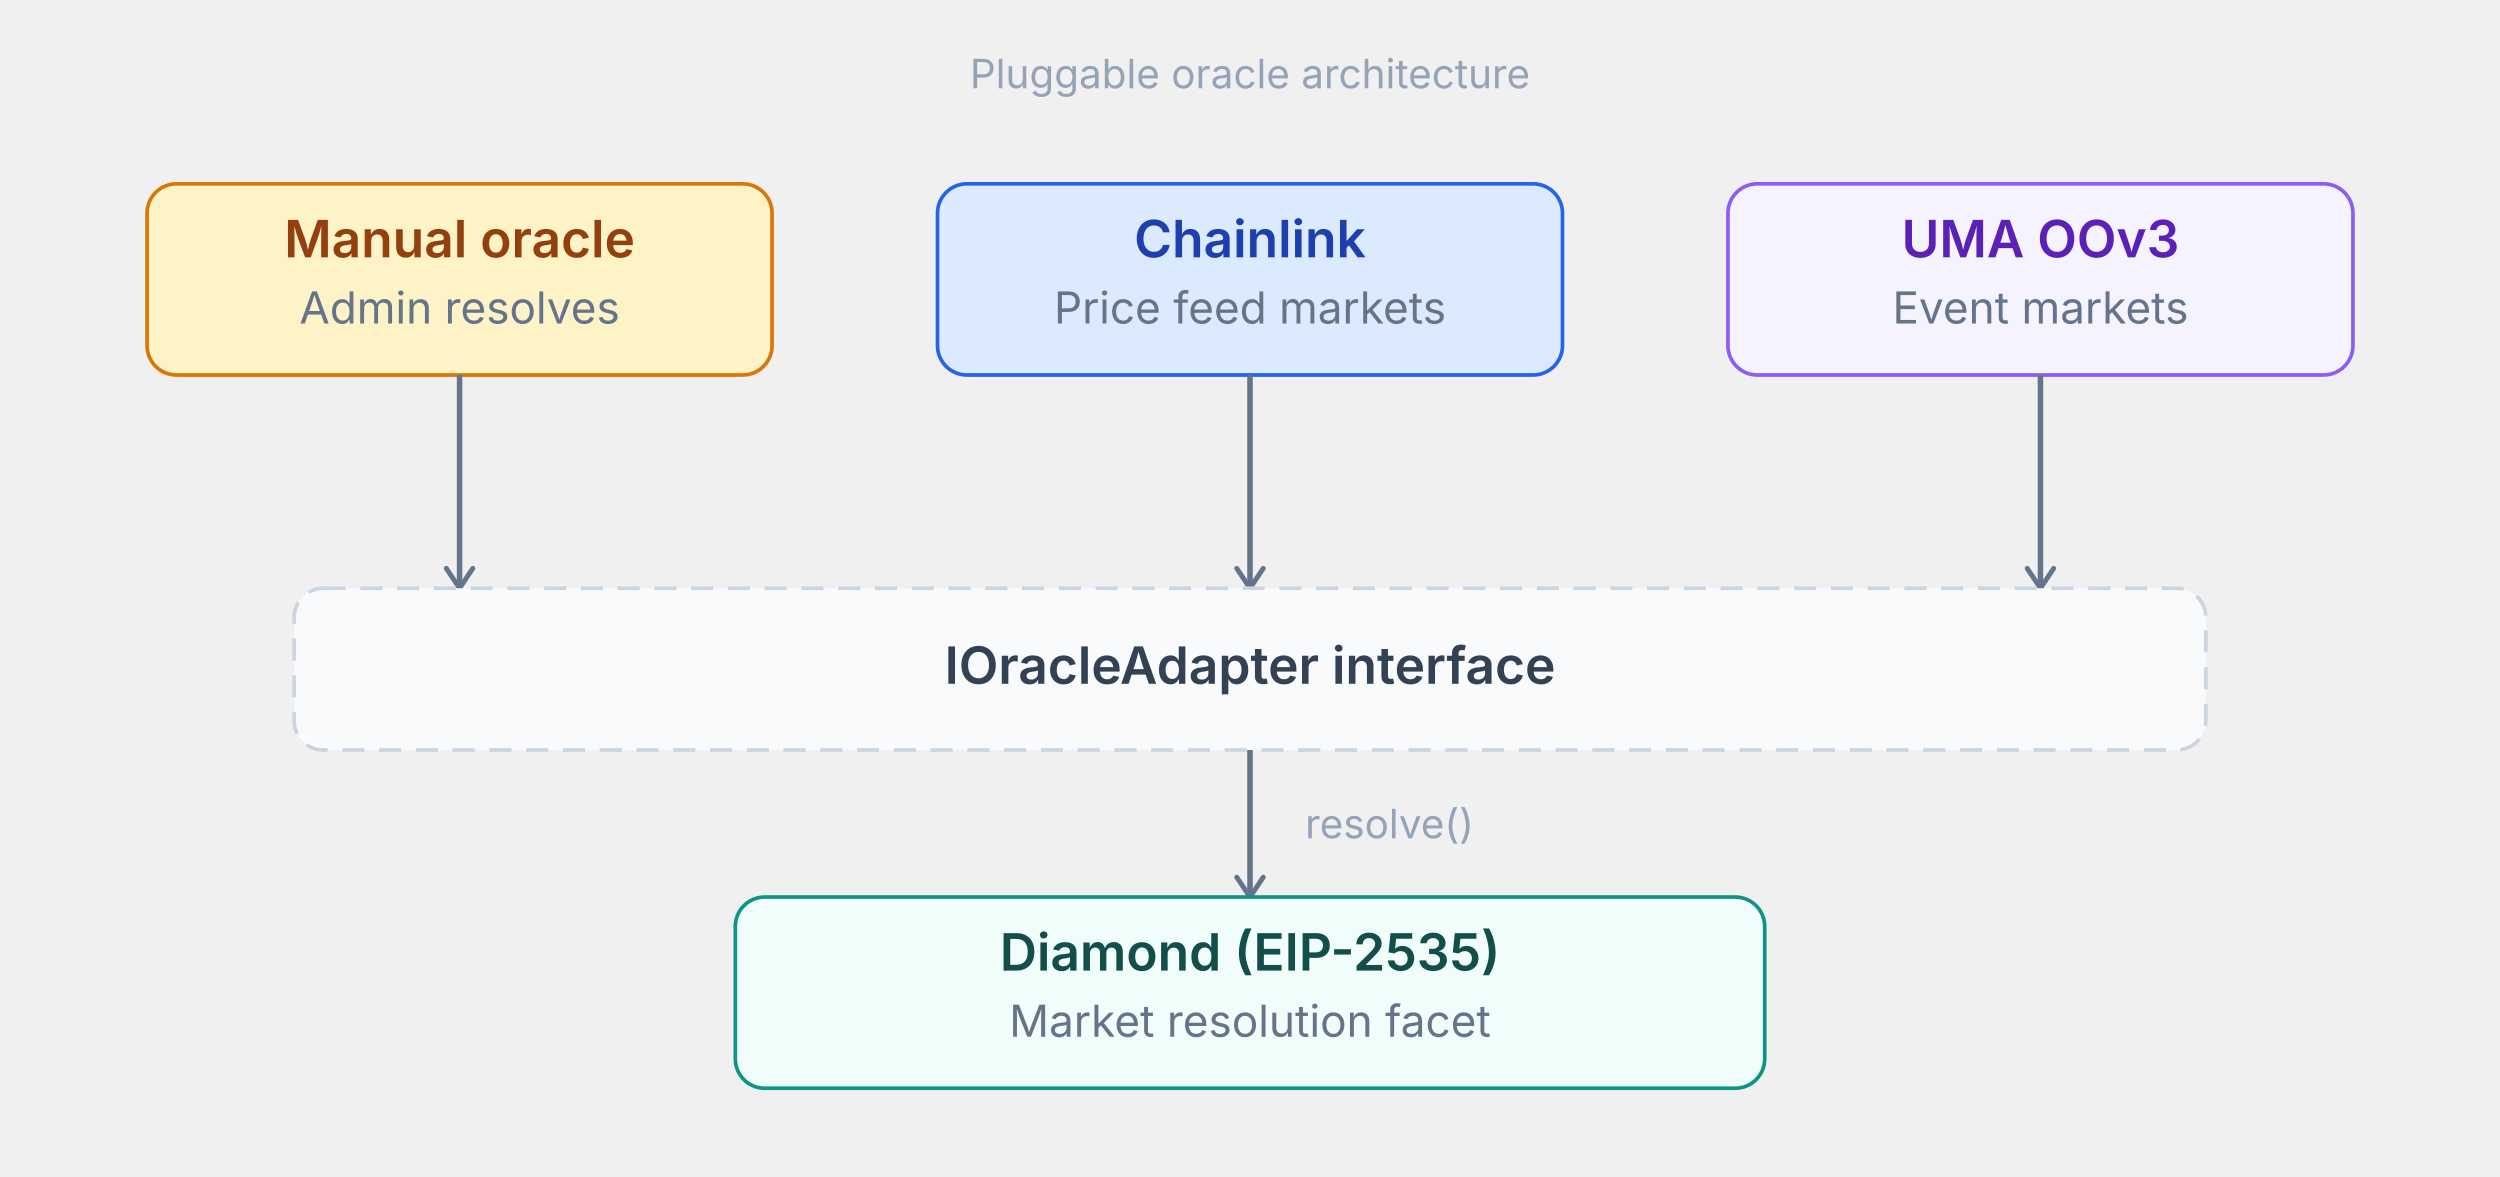
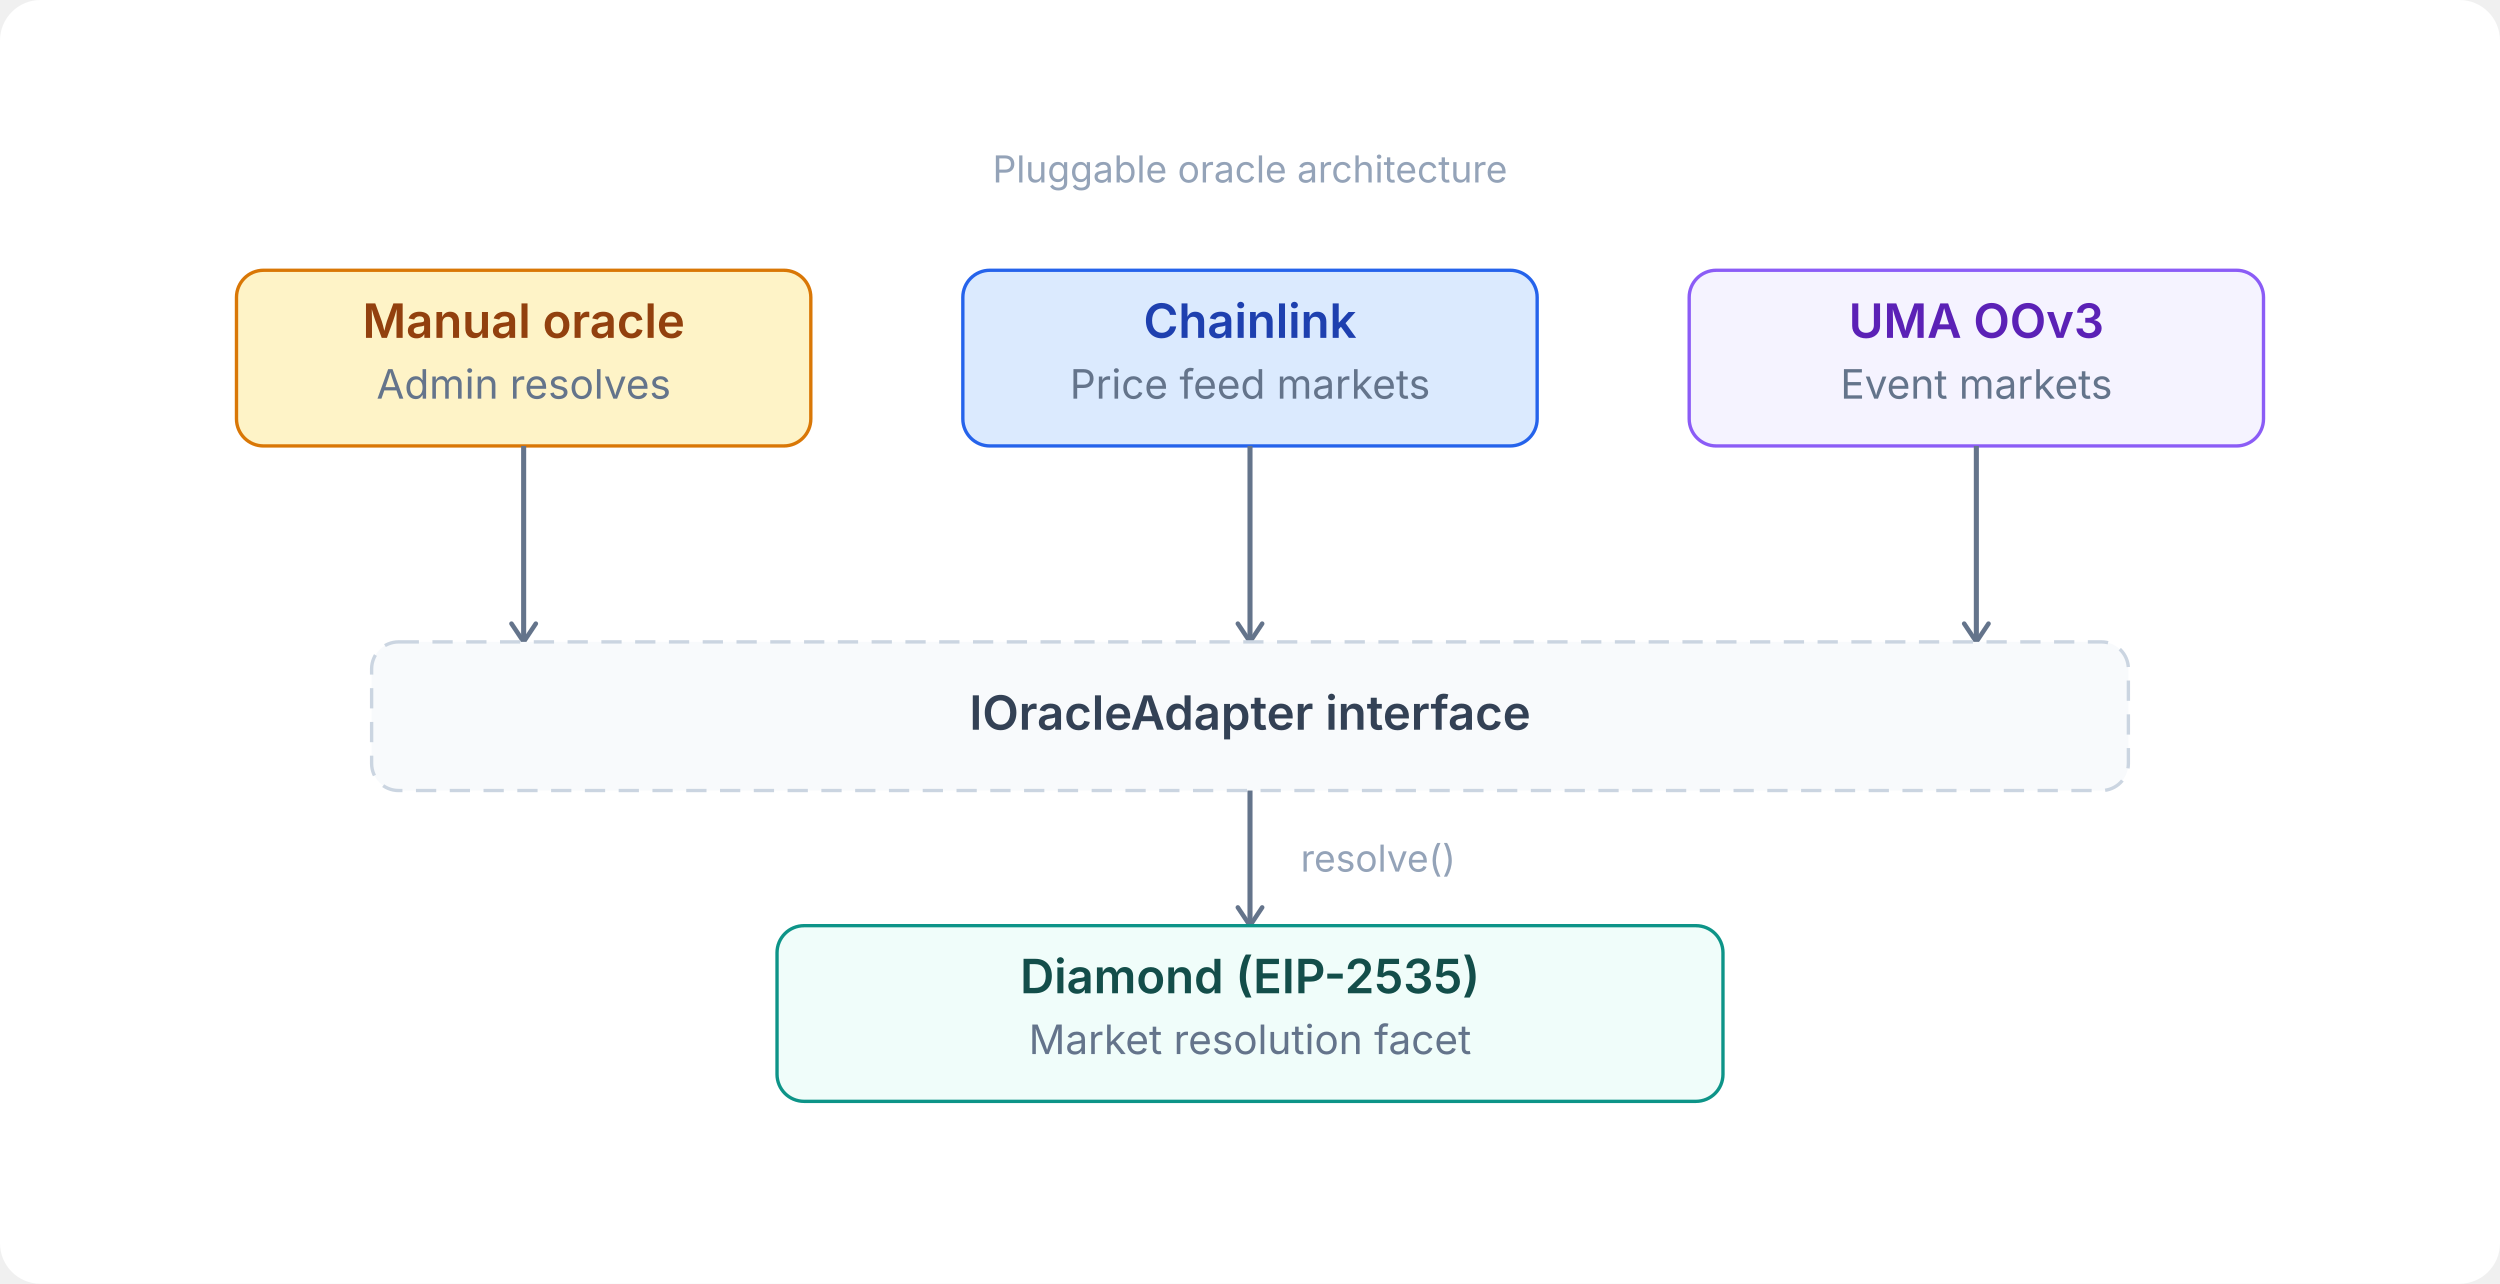
- <svg xmlns="http://www.w3.org/2000/svg" viewBox="0 0 680 320" font-family="Inter, system-ui, sans-serif">
-   <style>
+ <svg xmlns="http://www.w3.org/2000/svg" viewBox="0 0 740 380" font-family="Inter, system-ui, sans-serif">
+   <rect x="0" y="0" width="740" height="380" rx="12" fill="#ffffff" />
+   <g transform="translate(30,30)">
+     <style>
    .t { font-size: 14px; font-weight: 600; }
    .s { font-size: 12px; }
    .arr { stroke: #64748b; stroke-width: 1.5; }
    .lbl { font-size: 11px; fill: #94a3b8; }
  </style>
-   <defs>
-     <marker id="a" viewBox="0 0 10 10" refX="8" refY="5" markerWidth="6" markerHeight="6" orient="auto-start-reverse">
-       <path d="M2 1L8 5L2 9" fill="none" stroke="context-stroke" stroke-width="1.5" stroke-linecap="round" stroke-linejoin="round" />
-     </marker>
-   </defs>
-   <text class="lbl" x="340" y="24" text-anchor="middle" font-size="12">Pluggable oracle architecture</text>
-   <rect x="40" y="50" width="170" height="52" rx="8" fill="#fef3c7" stroke="#d97706" stroke-width="1" />
-   <text class="t" fill="#92400e" x="125" y="70" text-anchor="middle">Manual oracle</text>
-   <text class="s" fill="#64748b" x="125" y="88" text-anchor="middle">Admin resolves</text>
-   <rect x="255" y="50" width="170" height="52" rx="8" fill="#dbeafe" stroke="#2563eb" stroke-width="1" />
-   <text class="t" fill="#1e40af" x="340" y="70" text-anchor="middle">Chainlink</text>
-   <text class="s" fill="#64748b" x="340" y="88" text-anchor="middle">Price feed markets</text>
-   <rect x="470" y="50" width="170" height="52" rx="8" fill="#f5f3ff" stroke="#8b5cf6" stroke-width="1" />
-   <text class="t" fill="#5b21b6" x="555" y="70" text-anchor="middle">UMA OOv3</text>
-   <text class="s" fill="#64748b" x="555" y="88" text-anchor="middle">Event markets</text>
-   <line x1="125" y1="102" x2="125" y2="160" class="arr" marker-end="url(#a)" />
-   <line x1="340" y1="102" x2="340" y2="160" class="arr" marker-end="url(#a)" />
-   <line x1="555" y1="102" x2="555" y2="160" class="arr" marker-end="url(#a)" />
-   <rect x="80" y="160" width="520" height="44" rx="8" fill="#f8fafc" stroke="#cbd5e1" stroke-width="1" stroke-dasharray="6 4" />
-   <text class="t" fill="#334155" x="340" y="186" text-anchor="middle">IOracleAdapter interface</text>
-   <line x1="340" y1="204" x2="340" y2="244" class="arr" marker-end="url(#a)" />
-   <text class="lbl" x="355" y="228" text-anchor="start">resolve()</text>
-   <rect x="200" y="244" width="280" height="52" rx="8" fill="#f0fdfa" stroke="#0d9488" stroke-width="1" />
-   <text class="t" fill="#134e4a" x="340" y="264" text-anchor="middle">Diamond (EIP-2535)</text>
-   <text class="s" fill="#64748b" x="340" y="282" text-anchor="middle">Market resolution facet</text>
+     <defs>
+       <marker id="a" viewBox="0 0 10 10" refX="8" refY="5" markerWidth="6" markerHeight="6" orient="auto-start-reverse">
+         <path d="M2 1L8 5L2 9" fill="none" stroke="context-stroke" stroke-width="1.5" stroke-linecap="round" stroke-linejoin="round" />
+       </marker>
+     </defs>
+     <text class="lbl" x="340" y="24" text-anchor="middle" font-size="12">Pluggable oracle architecture</text>
+     <rect x="40" y="50" width="170" height="52" rx="8" fill="#fef3c7" stroke="#d97706" stroke-width="1" />
+     <text class="t" fill="#92400e" x="125" y="70" text-anchor="middle">Manual oracle</text>
+     <text class="s" fill="#64748b" x="125" y="88" text-anchor="middle">Admin resolves</text>
+     <rect x="255" y="50" width="170" height="52" rx="8" fill="#dbeafe" stroke="#2563eb" stroke-width="1" />
+     <text class="t" fill="#1e40af" x="340" y="70" text-anchor="middle">Chainlink</text>
+     <text class="s" fill="#64748b" x="340" y="88" text-anchor="middle">Price feed markets</text>
+     <rect x="470" y="50" width="170" height="52" rx="8" fill="#f5f3ff" stroke="#8b5cf6" stroke-width="1" />
+     <text class="t" fill="#5b21b6" x="555" y="70" text-anchor="middle">UMA OOv3</text>
+     <text class="s" fill="#64748b" x="555" y="88" text-anchor="middle">Event markets</text>
+     <line x1="125" y1="102" x2="125" y2="160" class="arr" marker-end="url(#a)" />
+     <line x1="340" y1="102" x2="340" y2="160" class="arr" marker-end="url(#a)" />
+     <line x1="555" y1="102" x2="555" y2="160" class="arr" marker-end="url(#a)" />
+     <rect x="80" y="160" width="520" height="44" rx="8" fill="#f8fafc" stroke="#cbd5e1" stroke-width="1" stroke-dasharray="6 4" />
+     <text class="t" fill="#334155" x="340" y="186" text-anchor="middle">IOracleAdapter interface</text>
+     <line x1="340" y1="204" x2="340" y2="244" class="arr" marker-end="url(#a)" />
+     <text class="lbl" x="355" y="228" text-anchor="start">resolve()</text>
+     <rect x="200" y="244" width="280" height="52" rx="8" fill="#f0fdfa" stroke="#0d9488" stroke-width="1" />
+     <text class="t" fill="#134e4a" x="340" y="264" text-anchor="middle">Diamond (EIP-2535)</text>
+     <text class="s" fill="#64748b" x="340" y="282" text-anchor="middle">Market resolution facet</text>
+   </g>
</svg>
